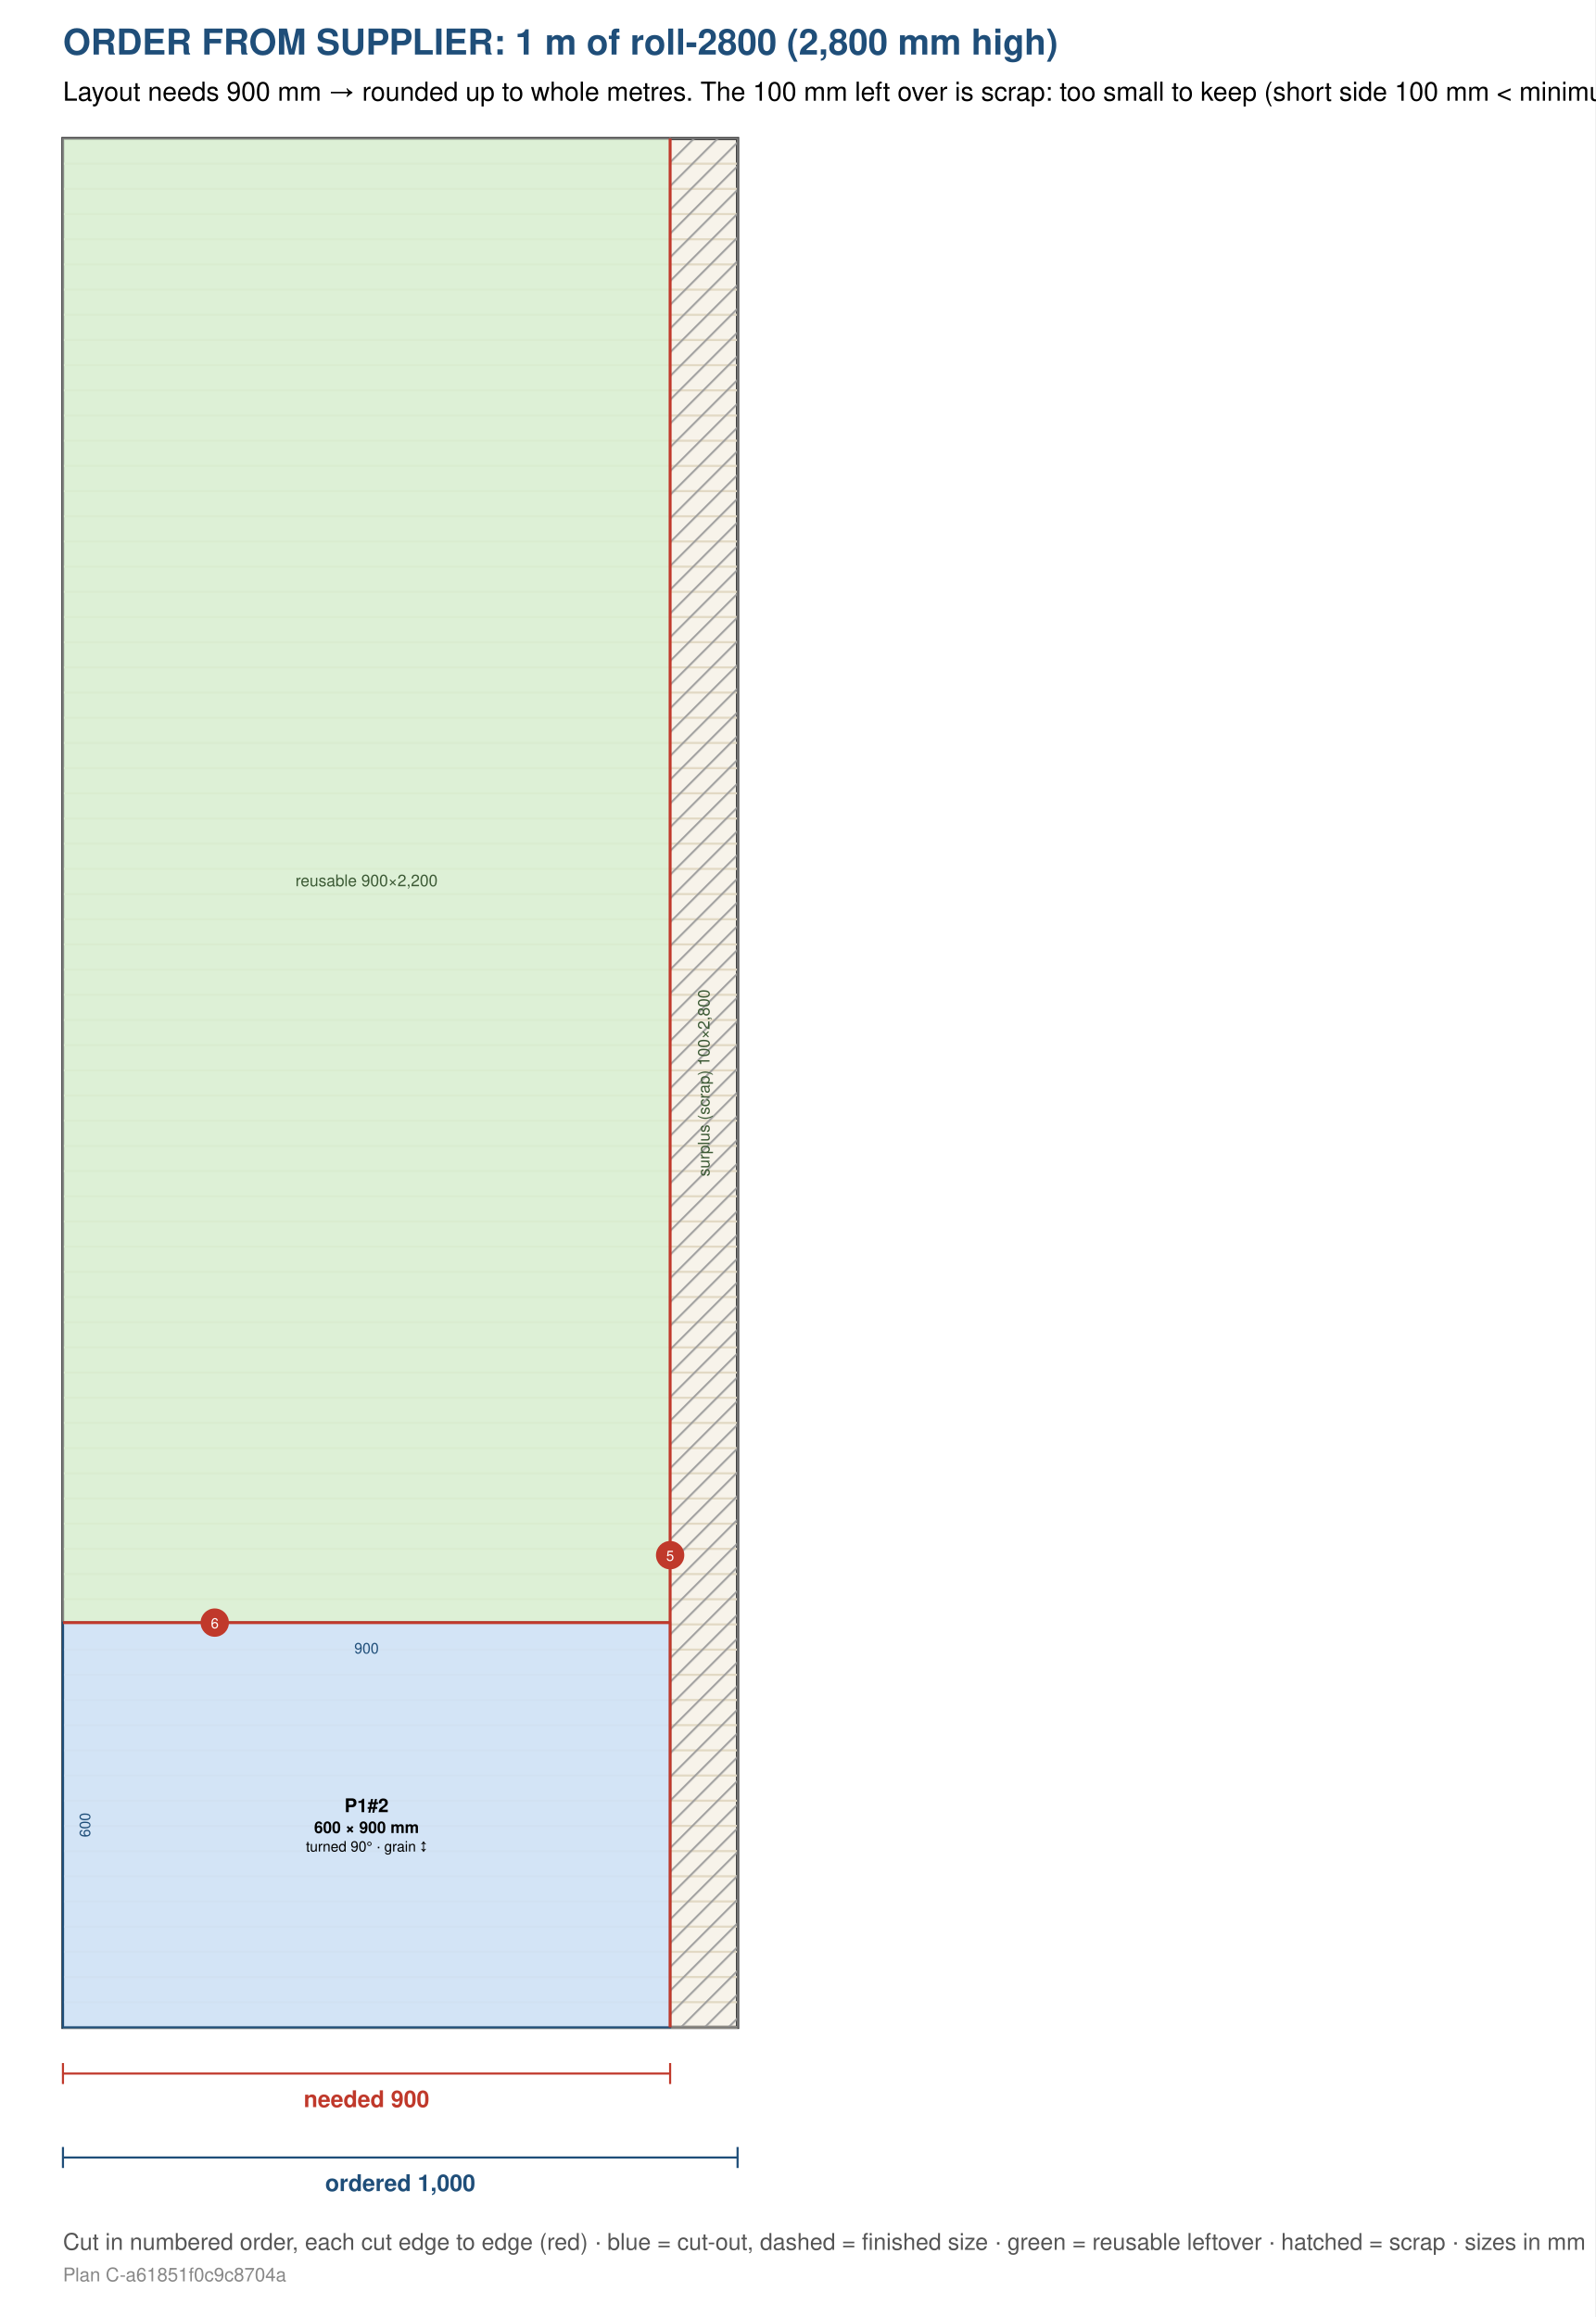
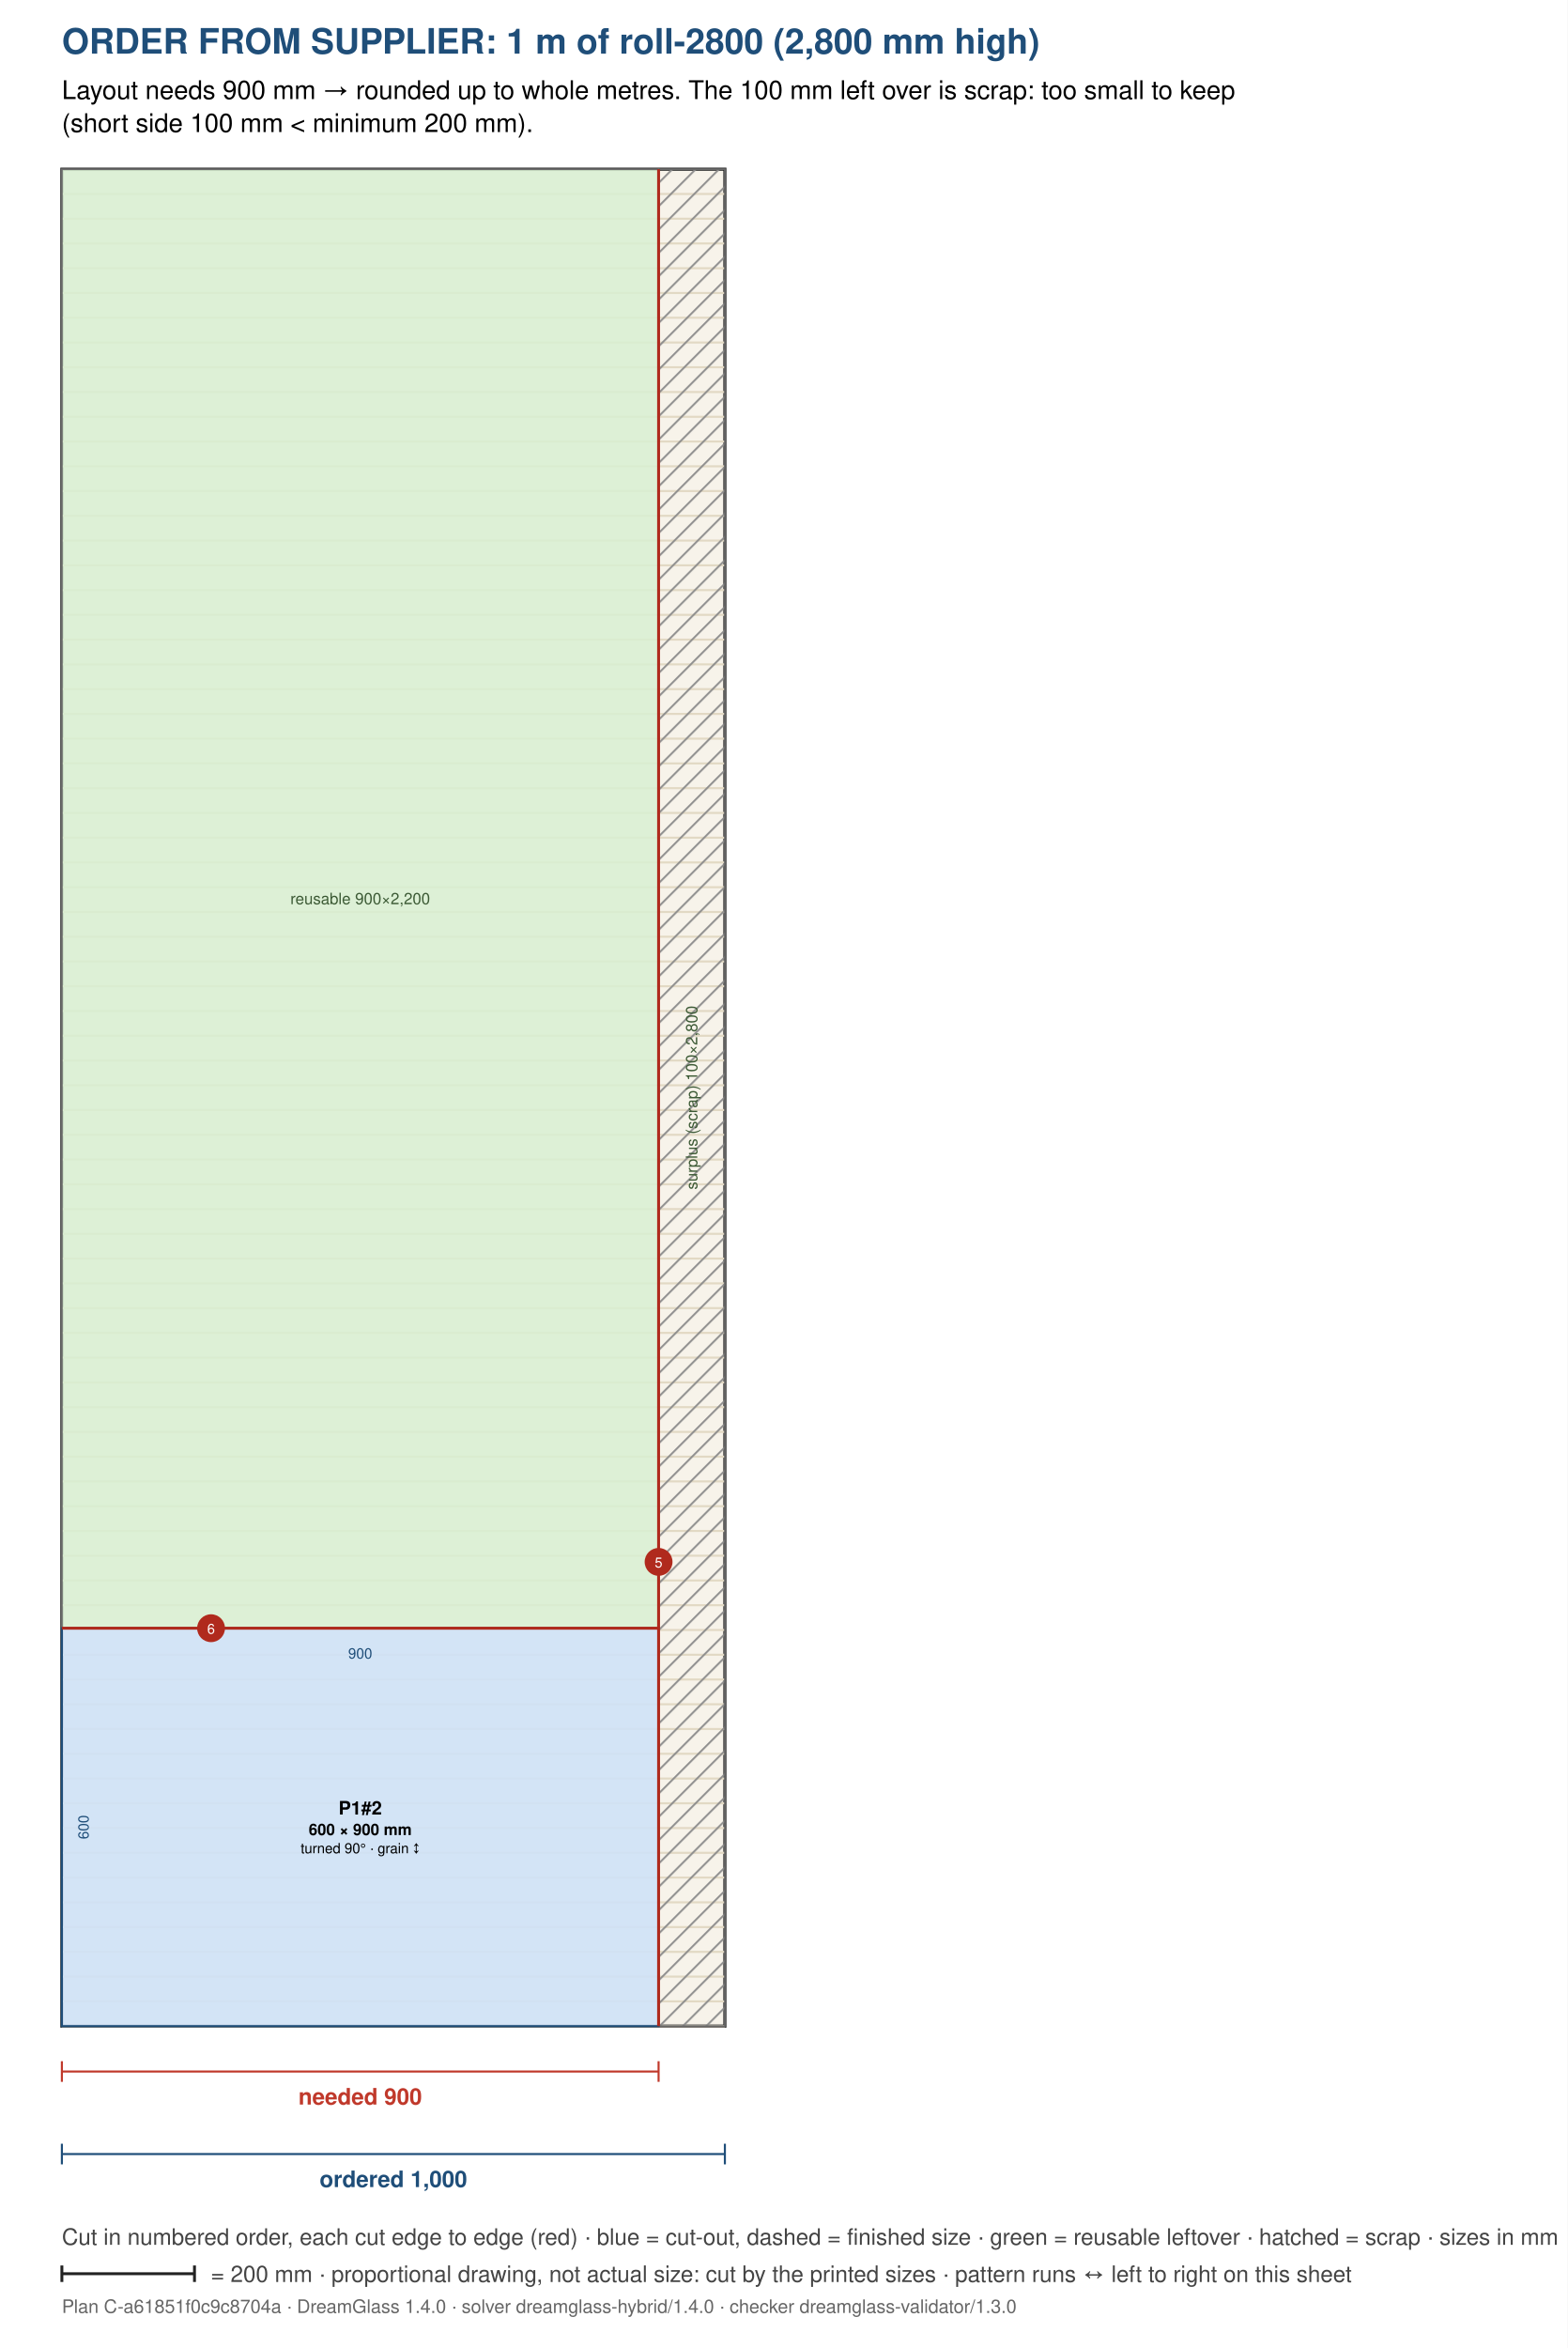
- <svg xmlns="http://www.w3.org/2000/svg" width="760" height="1104" viewBox="0 0 760 1104" font-family="Helvetica, Arial, sans-serif">
+ <svg xmlns="http://www.w3.org/2000/svg" width="760" height="1138" viewBox="0 0 760 1138" font-family="Helvetica, Arial, sans-serif" role="img" aria-label="Cutting sheet for new roll roll-2800, 1,000 mm long and 2,800 mm high: 1 piece and 2 numbered cuts. The pieces, cuts and leftovers are also listed as tables with this drawing." data-drawing="94a102e006">
  <defs>
-     <pattern id="hatch" width="8" height="8" patternUnits="userSpaceOnUse" patternTransform="rotate(45)">
-       <line x1="0" y1="0" x2="0" y2="8" stroke="#9a9a9a" stroke-width="2" />
+     <pattern id="hatch-94a102e006" width="8" height="8" patternUnits="userSpaceOnUse" patternTransform="rotate(45)">
+       <line x1="0" y1="0" x2="0" y2="8" stroke="#8a8a8a" stroke-width="2" />
    </pattern>
  </defs>
  <rect width="100%" height="100%" fill="#ffffff" />
  <text x="30" y="26" font-size="17" font-weight="bold" fill="#1f4e79">ORDER FROM SUPPLIER: 1 m of roll-2800 (2,800 mm high)</text>
-   <text x="30" y="48" font-size="12.5">Layout needs 900 mm → rounded up to whole metres. The 100 mm left over is scrap: too small to keep (short side 100 mm &lt; minimum 200 mm).</text>
-   <rect x="30" y="66" width="321.43" height="900" fill="#f7f3ea" stroke="#222" stroke-width="1.5" />
+   <text x="30" y="48" font-size="12.5">Layout needs 900 mm → rounded up to whole metres. The 100 mm left over is scrap: too small to keep</text>
+   <text x="30" y="64" font-size="12.5">(short side 100 mm &lt; minimum 200 mm).</text>
+   <rect x="30" y="82" width="321.43" height="900" fill="#f7f3ea" stroke="#222" stroke-width="1.5" />
  <g stroke="#e2d9c4" stroke-width="1">
-     <line x1="30" y1="78" x2="351.43" y2="78" />
-     <line x1="30" y1="90" x2="351.43" y2="90" />
-     <line x1="30" y1="102" x2="351.43" y2="102" />
-     <line x1="30" y1="114" x2="351.43" y2="114" />
-     <line x1="30" y1="126" x2="351.43" y2="126" />
-     <line x1="30" y1="138" x2="351.43" y2="138" />
-     <line x1="30" y1="150" x2="351.43" y2="150" />
-     <line x1="30" y1="162" x2="351.43" y2="162" />
-     <line x1="30" y1="174" x2="351.43" y2="174" />
-     <line x1="30" y1="186" x2="351.43" y2="186" />
-     <line x1="30" y1="198" x2="351.43" y2="198" />
-     <line x1="30" y1="210" x2="351.43" y2="210" />
-     <line x1="30" y1="222" x2="351.43" y2="222" />
-     <line x1="30" y1="234" x2="351.43" y2="234" />
-     <line x1="30" y1="246" x2="351.43" y2="246" />
-     <line x1="30" y1="258" x2="351.43" y2="258" />
-     <line x1="30" y1="270" x2="351.43" y2="270" />
-     <line x1="30" y1="282" x2="351.43" y2="282" />
-     <line x1="30" y1="294" x2="351.43" y2="294" />
-     <line x1="30" y1="306" x2="351.43" y2="306" />
-     <line x1="30" y1="318" x2="351.43" y2="318" />
-     <line x1="30" y1="330" x2="351.43" y2="330" />
-     <line x1="30" y1="342" x2="351.43" y2="342" />
-     <line x1="30" y1="354" x2="351.43" y2="354" />
-     <line x1="30" y1="366" x2="351.43" y2="366" />
-     <line x1="30" y1="378" x2="351.43" y2="378" />
-     <line x1="30" y1="390" x2="351.43" y2="390" />
-     <line x1="30" y1="402" x2="351.43" y2="402" />
-     <line x1="30" y1="414" x2="351.43" y2="414" />
-     <line x1="30" y1="426" x2="351.43" y2="426" />
-     <line x1="30" y1="438" x2="351.43" y2="438" />
-     <line x1="30" y1="450" x2="351.43" y2="450" />
-     <line x1="30" y1="462" x2="351.43" y2="462" />
-     <line x1="30" y1="474" x2="351.43" y2="474" />
-     <line x1="30" y1="486" x2="351.43" y2="486" />
-     <line x1="30" y1="498" x2="351.43" y2="498" />
-     <line x1="30" y1="510" x2="351.43" y2="510" />
-     <line x1="30" y1="522" x2="351.43" y2="522" />
-     <line x1="30" y1="534" x2="351.43" y2="534" />
-     <line x1="30" y1="546" x2="351.43" y2="546" />
-     <line x1="30" y1="558" x2="351.43" y2="558" />
-     <line x1="30" y1="570" x2="351.43" y2="570" />
-     <line x1="30" y1="582" x2="351.43" y2="582" />
-     <line x1="30" y1="594" x2="351.43" y2="594" />
-     <line x1="30" y1="606" x2="351.43" y2="606" />
-     <line x1="30" y1="618" x2="351.43" y2="618" />
-     <line x1="30" y1="630" x2="351.43" y2="630" />
-     <line x1="30" y1="642" x2="351.43" y2="642" />
-     <line x1="30" y1="654" x2="351.43" y2="654" />
-     <line x1="30" y1="666" x2="351.43" y2="666" />
-     <line x1="30" y1="678" x2="351.43" y2="678" />
-     <line x1="30" y1="690" x2="351.43" y2="690" />
-     <line x1="30" y1="702" x2="351.43" y2="702" />
-     <line x1="30" y1="714" x2="351.43" y2="714" />
-     <line x1="30" y1="726" x2="351.43" y2="726" />
-     <line x1="30" y1="738" x2="351.43" y2="738" />
-     <line x1="30" y1="750" x2="351.43" y2="750" />
-     <line x1="30" y1="762" x2="351.43" y2="762" />
-     <line x1="30" y1="774" x2="351.43" y2="774" />
-     <line x1="30" y1="786" x2="351.43" y2="786" />
-     <line x1="30" y1="798" x2="351.43" y2="798" />
-     <line x1="30" y1="810" x2="351.43" y2="810" />
-     <line x1="30" y1="822" x2="351.43" y2="822" />
-     <line x1="30" y1="834" x2="351.43" y2="834" />
-     <line x1="30" y1="846" x2="351.43" y2="846" />
-     <line x1="30" y1="858" x2="351.43" y2="858" />
-     <line x1="30" y1="870" x2="351.43" y2="870" />
-     <line x1="30" y1="882" x2="351.43" y2="882" />
-     <line x1="30" y1="894" x2="351.43" y2="894" />
-     <line x1="30" y1="906" x2="351.43" y2="906" />
-     <line x1="30" y1="918" x2="351.43" y2="918" />
-     <line x1="30" y1="930" x2="351.43" y2="930" />
-     <line x1="30" y1="942" x2="351.43" y2="942" />
-     <line x1="30" y1="954" x2="351.43" y2="954" />
-     <line x1="30" y1="966" x2="351.43" y2="966" />
+     <line x1="30" y1="94" x2="351.43" y2="94" />
+     <line x1="30" y1="106" x2="351.43" y2="106" />
+     <line x1="30" y1="118" x2="351.43" y2="118" />
+     <line x1="30" y1="130" x2="351.43" y2="130" />
+     <line x1="30" y1="142" x2="351.43" y2="142" />
+     <line x1="30" y1="154" x2="351.43" y2="154" />
+     <line x1="30" y1="166" x2="351.43" y2="166" />
+     <line x1="30" y1="178" x2="351.43" y2="178" />
+     <line x1="30" y1="190" x2="351.43" y2="190" />
+     <line x1="30" y1="202" x2="351.43" y2="202" />
+     <line x1="30" y1="214" x2="351.43" y2="214" />
+     <line x1="30" y1="226" x2="351.43" y2="226" />
+     <line x1="30" y1="238" x2="351.43" y2="238" />
+     <line x1="30" y1="250" x2="351.43" y2="250" />
+     <line x1="30" y1="262" x2="351.43" y2="262" />
+     <line x1="30" y1="274" x2="351.43" y2="274" />
+     <line x1="30" y1="286" x2="351.43" y2="286" />
+     <line x1="30" y1="298" x2="351.43" y2="298" />
+     <line x1="30" y1="310" x2="351.43" y2="310" />
+     <line x1="30" y1="322" x2="351.43" y2="322" />
+     <line x1="30" y1="334" x2="351.43" y2="334" />
+     <line x1="30" y1="346" x2="351.43" y2="346" />
+     <line x1="30" y1="358" x2="351.43" y2="358" />
+     <line x1="30" y1="370" x2="351.43" y2="370" />
+     <line x1="30" y1="382" x2="351.43" y2="382" />
+     <line x1="30" y1="394" x2="351.43" y2="394" />
+     <line x1="30" y1="406" x2="351.43" y2="406" />
+     <line x1="30" y1="418" x2="351.43" y2="418" />
+     <line x1="30" y1="430" x2="351.43" y2="430" />
+     <line x1="30" y1="442" x2="351.43" y2="442" />
+     <line x1="30" y1="454" x2="351.43" y2="454" />
+     <line x1="30" y1="466" x2="351.43" y2="466" />
+     <line x1="30" y1="478" x2="351.43" y2="478" />
+     <line x1="30" y1="490" x2="351.43" y2="490" />
+     <line x1="30" y1="502" x2="351.43" y2="502" />
+     <line x1="30" y1="514" x2="351.43" y2="514" />
+     <line x1="30" y1="526" x2="351.43" y2="526" />
+     <line x1="30" y1="538" x2="351.43" y2="538" />
+     <line x1="30" y1="550" x2="351.43" y2="550" />
+     <line x1="30" y1="562" x2="351.43" y2="562" />
+     <line x1="30" y1="574" x2="351.43" y2="574" />
+     <line x1="30" y1="586" x2="351.43" y2="586" />
+     <line x1="30" y1="598" x2="351.43" y2="598" />
+     <line x1="30" y1="610" x2="351.43" y2="610" />
+     <line x1="30" y1="622" x2="351.43" y2="622" />
+     <line x1="30" y1="634" x2="351.43" y2="634" />
+     <line x1="30" y1="646" x2="351.43" y2="646" />
+     <line x1="30" y1="658" x2="351.43" y2="658" />
+     <line x1="30" y1="670" x2="351.43" y2="670" />
+     <line x1="30" y1="682" x2="351.43" y2="682" />
+     <line x1="30" y1="694" x2="351.43" y2="694" />
+     <line x1="30" y1="706" x2="351.43" y2="706" />
+     <line x1="30" y1="718" x2="351.43" y2="718" />
+     <line x1="30" y1="730" x2="351.43" y2="730" />
+     <line x1="30" y1="742" x2="351.43" y2="742" />
+     <line x1="30" y1="754" x2="351.43" y2="754" />
+     <line x1="30" y1="766" x2="351.43" y2="766" />
+     <line x1="30" y1="778" x2="351.43" y2="778" />
+     <line x1="30" y1="790" x2="351.43" y2="790" />
+     <line x1="30" y1="802" x2="351.43" y2="802" />
+     <line x1="30" y1="814" x2="351.43" y2="814" />
+     <line x1="30" y1="826" x2="351.43" y2="826" />
+     <line x1="30" y1="838" x2="351.43" y2="838" />
+     <line x1="30" y1="850" x2="351.43" y2="850" />
+     <line x1="30" y1="862" x2="351.43" y2="862" />
+     <line x1="30" y1="874" x2="351.43" y2="874" />
+     <line x1="30" y1="886" x2="351.43" y2="886" />
+     <line x1="30" y1="898" x2="351.43" y2="898" />
+     <line x1="30" y1="910" x2="351.43" y2="910" />
+     <line x1="30" y1="922" x2="351.43" y2="922" />
+     <line x1="30" y1="934" x2="351.43" y2="934" />
+     <line x1="30" y1="946" x2="351.43" y2="946" />
+     <line x1="30" y1="958" x2="351.43" y2="958" />
+     <line x1="30" y1="970" x2="351.43" y2="970" />
+     <line x1="30" y1="982" x2="351.43" y2="982" />
  </g>
-   <rect x="30" y="66" width="289.29" height="707.14" fill="#d8f0d2" fill-opacity="0.85" stroke="#7a7a7a" stroke-width="0.8" />
-   <text x="174.64" y="422.25" font-size="7.65" text-anchor="middle" fill="#3c5a35">reusable 900×2,200</text>
-   <rect x="319.29" y="66" width="32.14" height="900" fill="url(#hatch)" fill-opacity="0.85" stroke="#7a7a7a" stroke-width="0.8" />
-   <text x="335.36" y="518.68" font-size="7.65" text-anchor="middle" fill="#3c5a35" transform="rotate(-90 335.36 516)">surplus (scrap) 100×2,800</text>
-   <rect x="30" y="773.14" width="289.29" height="192.86" fill="#cfe2f7" fill-opacity="0.9" stroke="#1f4e79" stroke-width="1" />
-   <text x="174.64" y="787.84" font-size="7" text-anchor="middle" fill="#1f4e79">900</text>
-   <text x="42.95" y="869.57" font-size="7" text-anchor="middle" fill="#1f4e79" transform="rotate(-90 42.95 869.57)">600</text>
-   <text x="174.64" y="863.44" font-size="9" font-weight="bold" text-anchor="middle">P1#2</text>
-   <text x="174.64" y="873.41" font-size="7.65" font-weight="bold" text-anchor="middle">600 × 900 mm</text>
-   <text x="174.64" y="882.2" font-size="6.84" text-anchor="middle">turned 90° · grain ↕</text>
-   <line x1="319.29" y1="966" x2="319.29" y2="66" stroke="#c0392b" stroke-width="1.4" />
-   <circle cx="319.29" cy="741" r="6.75" fill="#c0392b" />
-   <text x="319.29" y="743.7" font-size="6.75" text-anchor="middle" fill="#fff">5</text>
-   <line x1="30" y1="773.14" x2="319.29" y2="773.14" stroke="#c0392b" stroke-width="1.4" />
-   <circle cx="102.32" cy="773.14" r="6.75" fill="#c0392b" />
-   <text x="102.32" y="775.84" font-size="6.75" text-anchor="middle" fill="#fff">6</text>
+   <rect data-leftover="new-roll:roll-2800/r1" x="30" y="82" width="289.29" height="707.14" fill="#d8f0d2" fill-opacity="0.85" stroke="#6a6a6a" stroke-width="0.8" />
+   <text x="174.64" y="438.25" font-size="7.65" text-anchor="middle" fill="#3c5a35">reusable 900×2,200</text>
+   <rect data-leftover="new-roll:roll-2800/r2" x="319.29" y="82" width="32.14" height="900" fill="url(#hatch-94a102e006)" fill-opacity="0.85" stroke="#6a6a6a" stroke-width="0.8" />
+   <text x="335.36" y="534.68" font-size="7.65" text-anchor="middle" fill="#3c5a35" transform="rotate(-90 335.36 532)">surplus (scrap) 100×2,800</text>
+   <rect data-piece="P1#2" x="30" y="789.14" width="289.29" height="192.86" fill="#cfe2f7" fill-opacity="0.9" stroke="#1f4e79" stroke-width="1" />
+   <text x="174.64" y="803.84" font-size="7" text-anchor="middle" fill="#1f4e79">900</text>
+   <text x="42.95" y="885.57" font-size="7" text-anchor="middle" fill="#1f4e79" transform="rotate(-90 42.95 885.57)">600</text>
+   <text x="174.64" y="879.44" font-size="9" font-weight="bold" text-anchor="middle">P1#2</text>
+   <text x="174.64" y="889.41" font-size="7.65" font-weight="bold" text-anchor="middle">600 × 900 mm</text>
+   <text x="174.64" y="898.2" font-size="6.84" text-anchor="middle">turned 90° · grain ↕</text>
+   <g data-cut="5">
+     <line x1="319.29" y1="982" x2="319.29" y2="82" stroke="#b02a1d" stroke-width="1.4" />
+     <circle cx="319.29" cy="757" r="6.75" fill="#b02a1d" />
+     <text x="319.29" y="759.7" font-size="6.75" text-anchor="middle" fill="#fff">5</text>
+   </g>
+   <g data-cut="6">
+     <line x1="30" y1="789.14" x2="319.29" y2="789.14" stroke="#b02a1d" stroke-width="1.4" />
+     <circle cx="102.32" cy="789.14" r="6.75" fill="#b02a1d" />
+     <text x="102.32" y="791.84" font-size="6.75" text-anchor="middle" fill="#fff">6</text>
+   </g>
  <g stroke="#c0392b" stroke-width="1">
-     <line x1="30" y1="988" x2="319.29" y2="988" />
-     <line x1="30" y1="983" x2="30" y2="993" />
-     <line x1="319.29" y1="983" x2="319.29" y2="993" />
+     <line x1="30" y1="1004" x2="319.29" y2="1004" />
+     <line x1="30" y1="999" x2="30" y2="1009" />
+     <line x1="319.29" y1="999" x2="319.29" y2="1009" />
  </g>
-   <text x="174.64" y="1004" font-size="11" font-weight="bold" fill="#c0392b" text-anchor="middle">needed 900</text>
+   <text x="174.64" y="1020" font-size="11" font-weight="bold" fill="#c0392b" text-anchor="middle">needed 900</text>
  <g stroke="#1f4e79" stroke-width="1">
-     <line x1="30" y1="1028" x2="351.43" y2="1028" />
-     <line x1="30" y1="1023" x2="30" y2="1033" />
-     <line x1="351.43" y1="1023" x2="351.43" y2="1033" />
+     <line x1="30" y1="1044" x2="351.43" y2="1044" />
+     <line x1="30" y1="1039" x2="30" y2="1049" />
+     <line x1="351.43" y1="1039" x2="351.43" y2="1049" />
  </g>
-   <text x="190.71" y="1044" font-size="11" font-weight="bold" fill="#1f4e79" text-anchor="middle">ordered 1,000</text>
-   <text x="30" y="1072" font-size="11" fill="#555">Cut in numbered order, each cut edge to edge (red) · blue = cut-out, dashed = finished size · green = reusable leftover · hatched = scrap · sizes in mm</text>
-   <text x="30" y="1087" font-size="9" fill="#888">Plan C-a61851f0c9c8704a</text>
+   <text x="190.71" y="1060" font-size="11" font-weight="bold" fill="#1f4e79" text-anchor="middle">ordered 1,000</text>
+   <text x="30" y="1088" font-size="11" fill="#444">Cut in numbered order, each cut edge to edge (red) · blue = cut-out, dashed = finished size · green = reusable leftover · hatched = scrap · sizes in mm</text>
+   <g stroke="#222" stroke-width="1.4">
+     <line x1="30" y1="1102" x2="94.29" y2="1102" />
+     <line x1="30" y1="1098" x2="30" y2="1106" />
+     <line x1="94.29" y1="1098" x2="94.29" y2="1106" />
+   </g>
+   <text x="102.29" y="1106" font-size="11" fill="#444">= 200 mm · proportional drawing, not actual size: cut by the printed sizes · pattern runs ↔ left to right on this sheet</text>
+   <text x="30" y="1121" font-size="9" fill="#666">Plan C-a61851f0c9c8704a · DreamGlass 1.4.0 · solver dreamglass-hybrid/1.4.0 · checker dreamglass-validator/1.3.0</text>
</svg>
